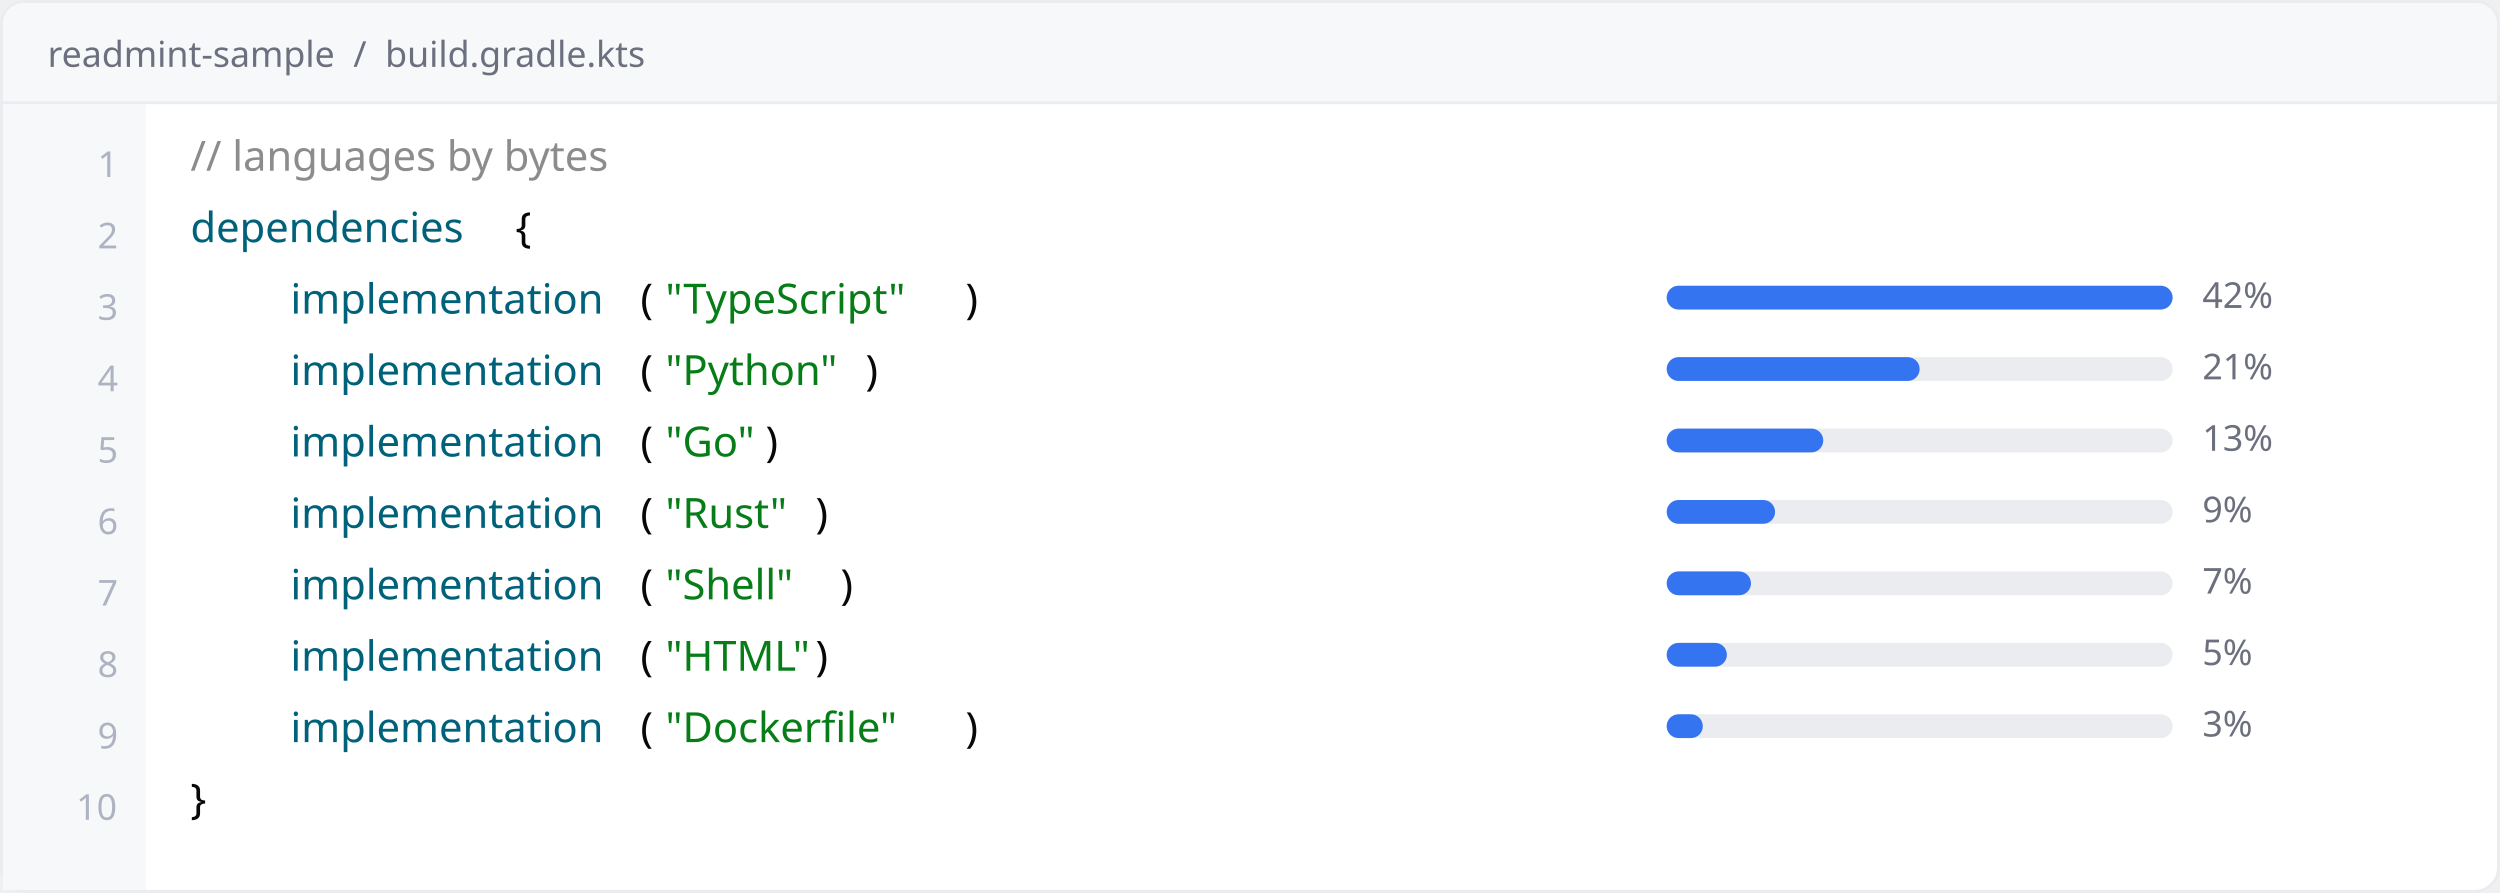
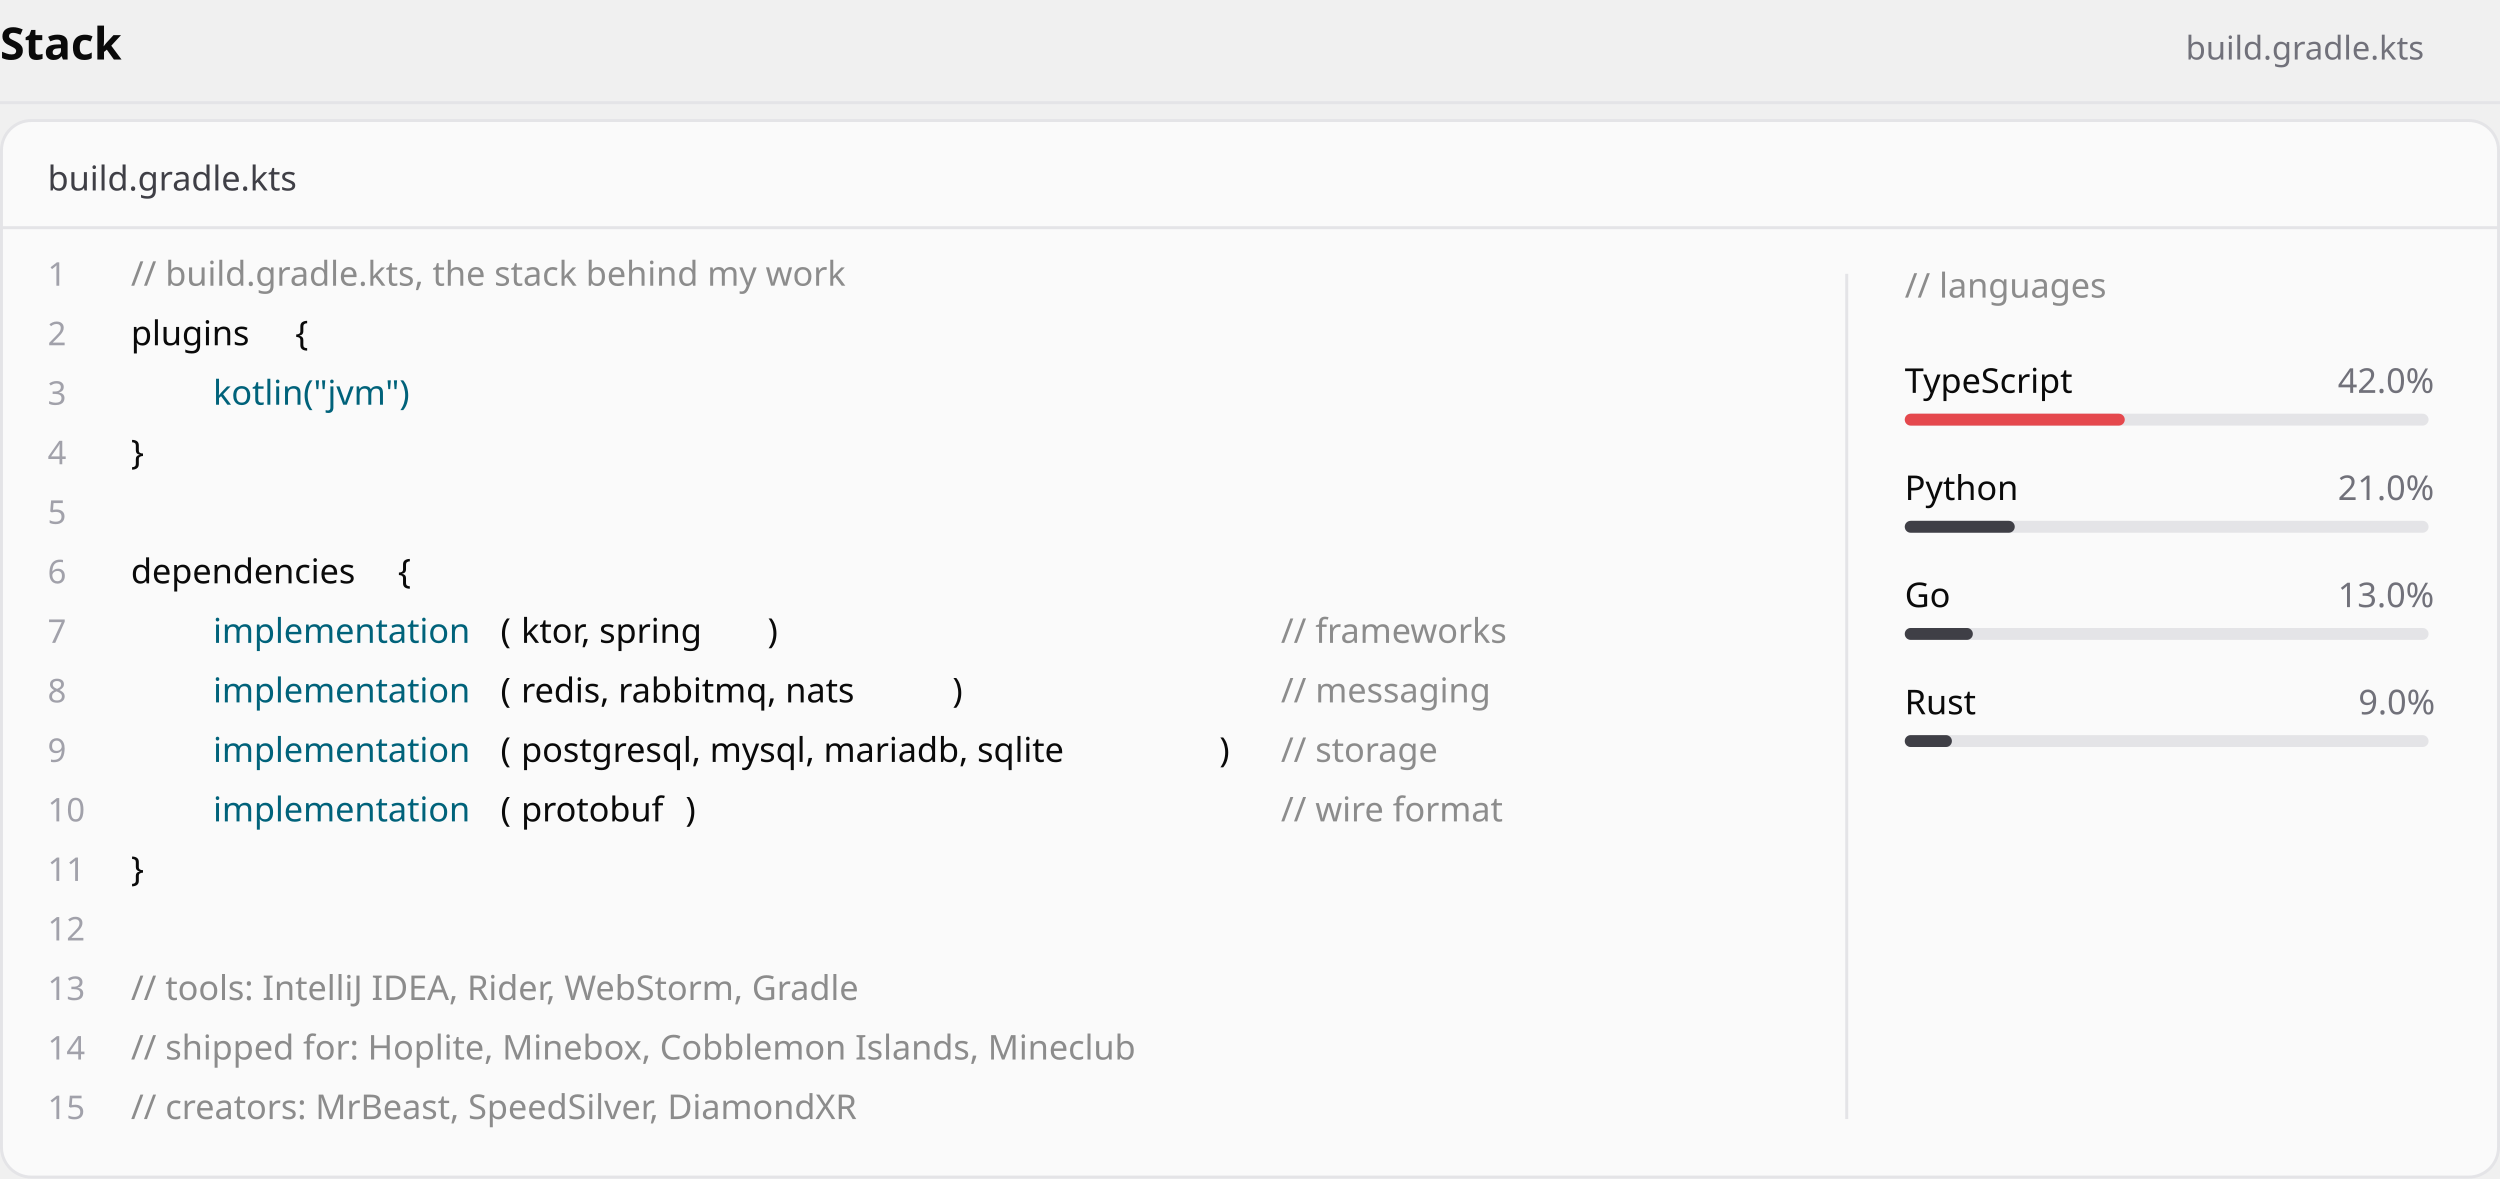
- <svg xmlns="http://www.w3.org/2000/svg" width="840" height="300" viewBox="0 0 840 300" role="img">
+ <svg xmlns="http://www.w3.org/2000/svg" width="840" height="396" viewBox="0 0 840 396" role="img">
  <defs>
-     <style>@font-face{font-family:"Geist";src:url(data:font/woff;sha256=73d9826380847b25142df1038cb6e9105f1594ec20f446cde0f8b228754f2cb7);font-weight:400;font-style:normal}@font-face{font-family:"Geist Mono";src:url(data:font/woff;sha256=1fe98a15aec347332bfa6d9d202bf51e6dff4e1bb86d58716abcc2d4f842eebe);font-weight:400;font-style:normal}</style>
+     <style>@font-face{font-family:"Geist";src:url(data:font/woff;sha256=468de3e990e484b53c9d82ea4ec833384daa09bece234237c42bffe1bcaabb05);font-weight:600;font-style:normal}@font-face{font-family:"Geist Mono";src:url(data:font/woff;sha256=5a423d1e834a47f3b937c39e5745b0318129683c8a5c87498ee13be6851303f0);font-weight:400;font-style:normal}</style>
    <clipPath id="id0">
-       <rect width="240" height="170" />
+       <rect width="73.92" height="4" />
+     </clipPath>
+     <clipPath id="id1">
+       <rect width="36.96" height="4" />
+     </clipPath>
+     <clipPath id="id2">
+       <rect width="22.88" height="4" />
+     </clipPath>
+     <clipPath id="id3">
+       <rect width="15.84" height="4" />
    </clipPath>
  </defs>
  <g>
-     <rect x="0.5" y="0.5" width="839" height="299" rx="8" fill="#ffffff" stroke="#ebecf0" stroke-width="1" />
-     <rect x="1" y="1" width="838" height="33" rx="7" fill="#f7f8fa" />
-     <rect x="1" y="18" width="838" height="16" fill="#f7f8fa" />
-     <rect x="1" y="34" width="838" height="1" fill="#ebecf0" />
-     <rect x="1" y="35" width="48" height="264" fill="#f7f8fa" />
-     <text xml:space="preserve" text-rendering="geometricPrecision" font-family="'Geist'" font-weight="400" font-size="12" fill="#6c707e">
-       <tspan x="16 20.068 26.848 33.388 40.6 51.052 54.052 60.544 64.888 69.916 76.204 82.768 93.052 100.132 103.264 109.996 112.996 115.996 121.756 124.756 127.756 134.776 141.496 144.304 147.436 154.576 156.988 164.116 168.184 174.724 181.744 184.876 191.608 194.02 200.464 204.976" y="22.46">readmint-sample  /  build.gradle.kts</tspan>
-     </text>
-     <text xml:space="preserve" text-rendering="geometricPrecision" font-family="'Geist Mono'" font-weight="400" font-size="12" fill="#aeb3c2">
-       <tspan x="32.8" y="59.46">1</tspan>
-     </text>
-     <text xml:space="preserve" text-rendering="geometricPrecision" font-family="'Geist Mono'" font-weight="400" font-size="12" fill="#aeb3c2">
-       <tspan x="32.8" y="83.46">2</tspan>
-     </text>
-     <text xml:space="preserve" text-rendering="geometricPrecision" font-family="'Geist Mono'" font-weight="400" font-size="12" fill="#aeb3c2">
-       <tspan x="32.8" y="107.46">3</tspan>
-     </text>
-     <text xml:space="preserve" text-rendering="geometricPrecision" font-family="'Geist Mono'" font-weight="400" font-size="12" fill="#aeb3c2">
-       <tspan x="32.8" y="131.46">4</tspan>
-     </text>
-     <text xml:space="preserve" text-rendering="geometricPrecision" font-family="'Geist Mono'" font-weight="400" font-size="12" fill="#aeb3c2">
-       <tspan x="32.8" y="155.46">5</tspan>
-     </text>
-     <text xml:space="preserve" text-rendering="geometricPrecision" font-family="'Geist Mono'" font-weight="400" font-size="12" fill="#aeb3c2">
-       <tspan x="32.8" y="179.46">6</tspan>
-     </text>
-     <text xml:space="preserve" text-rendering="geometricPrecision" font-family="'Geist Mono'" font-weight="400" font-size="12" fill="#aeb3c2">
-       <tspan x="32.8" y="203.46">7</tspan>
-     </text>
-     <text xml:space="preserve" text-rendering="geometricPrecision" font-family="'Geist Mono'" font-weight="400" font-size="12" fill="#aeb3c2">
-       <tspan x="32.8" y="227.46">8</tspan>
-     </text>
-     <text xml:space="preserve" text-rendering="geometricPrecision" font-family="'Geist Mono'" font-weight="400" font-size="12" fill="#aeb3c2">
-       <tspan x="32.8" y="251.46">9</tspan>
-     </text>
-     <text xml:space="preserve" text-rendering="geometricPrecision" font-family="'Geist Mono'" font-weight="400" font-size="12" fill="#aeb3c2">
-       <tspan x="25.6 32.8" y="275.46">10</tspan>
-     </text>
-     <text xml:space="preserve" text-rendering="geometricPrecision" font-family="'Geist Mono'" font-weight="400" font-size="14" fill="#8c8c8c">
-       <tspan x="64 72.4 80.8 89.2 97.6 106 114.4 122.8 131.2 139.6 148 156.4 164.8 173.2 181.6 190 198.4 206.8 215.2 223.6 232" y="57.37">// languages by bytes</tspan>
-     </text>
-     <text xml:space="preserve" text-rendering="geometricPrecision" font-family="'Geist Mono'" font-weight="400" font-size="14" fill="#00627a">
-       <tspan x="64 72.4 80.8 89.2 97.6 106 114.4 122.8 131.2 139.6 148 156.4" y="81.37">dependencies</tspan>
-     </text>
-     <text xml:space="preserve" text-rendering="geometricPrecision" font-family="'Geist Mono'" font-weight="400" font-size="14" fill="#080808">
-       <tspan x="173.2" y="81.37">{</tspan>
-     </text>
-     <g transform="translate(97.6 92)">
-       <text xml:space="preserve" text-rendering="geometricPrecision" font-family="'Geist Mono'" font-weight="400" font-size="14" fill="#00627a">
-         <tspan x="0 8.4 16.8 25.2 33.6 42 50.4 58.8 67.2 75.6 84 92.4 100.8 109.2" y="13.37">implementation</tspan>
-       </text>
-       <text xml:space="preserve" text-rendering="geometricPrecision" font-family="'Geist Mono'" font-weight="400" font-size="14" fill="#080808">
-         <tspan x="117.6" y="13.37">(</tspan>
-       </text>
-       <text xml:space="preserve" text-rendering="geometricPrecision" font-family="'Geist Mono'" font-weight="400" font-size="14" fill="#067d17">
-         <tspan x="126 134.4 142.8 151.2 159.6 168 176.4 184.8 193.2 201.6 210 218.4" y="13.37">"TypeScript"</tspan>
-       </text>
-       <text xml:space="preserve" text-rendering="geometricPrecision" font-family="'Geist Mono'" font-weight="400" font-size="14" fill="#080808">
-         <tspan x="226.8" y="13.37">)</tspan>
-       </text>
-     </g>
-     <g transform="translate(97.6 116)">
-       <text xml:space="preserve" text-rendering="geometricPrecision" font-family="'Geist Mono'" font-weight="400" font-size="14" fill="#00627a">
-         <tspan x="0 8.4 16.8 25.2 33.6 42 50.4 58.8 67.2 75.6 84 92.4 100.8 109.2" y="13.37">implementation</tspan>
-       </text>
-       <text xml:space="preserve" text-rendering="geometricPrecision" font-family="'Geist Mono'" font-weight="400" font-size="14" fill="#080808">
-         <tspan x="117.6" y="13.37">(</tspan>
-       </text>
-       <text xml:space="preserve" text-rendering="geometricPrecision" font-family="'Geist Mono'" font-weight="400" font-size="14" fill="#067d17">
-         <tspan x="126 134.4 142.8 151.2 159.6 168 176.4 184.8" y="13.37">"Python"</tspan>
-       </text>
-       <text xml:space="preserve" text-rendering="geometricPrecision" font-family="'Geist Mono'" font-weight="400" font-size="14" fill="#080808">
-         <tspan x="193.2" y="13.37">)</tspan>
-       </text>
-     </g>
-     <g transform="translate(97.6 140)">
-       <text xml:space="preserve" text-rendering="geometricPrecision" font-family="'Geist Mono'" font-weight="400" font-size="14" fill="#00627a">
-         <tspan x="0 8.4 16.8 25.2 33.6 42 50.4 58.8 67.2 75.6 84 92.4 100.8 109.2" y="13.37">implementation</tspan>
-       </text>
-       <text xml:space="preserve" text-rendering="geometricPrecision" font-family="'Geist Mono'" font-weight="400" font-size="14" fill="#080808">
-         <tspan x="117.6" y="13.37">(</tspan>
-       </text>
-       <text xml:space="preserve" text-rendering="geometricPrecision" font-family="'Geist Mono'" font-weight="400" font-size="14" fill="#067d17">
-         <tspan x="126 134.4 142.8 151.2" y="13.37">"Go"</tspan>
-       </text>
-       <text xml:space="preserve" text-rendering="geometricPrecision" font-family="'Geist Mono'" font-weight="400" font-size="14" fill="#080808">
-         <tspan x="159.6" y="13.37">)</tspan>
-       </text>
-     </g>
-     <g transform="translate(97.6 164)">
-       <text xml:space="preserve" text-rendering="geometricPrecision" font-family="'Geist Mono'" font-weight="400" font-size="14" fill="#00627a">
-         <tspan x="0 8.4 16.8 25.2 33.6 42 50.4 58.8 67.2 75.6 84 92.4 100.8 109.2" y="13.37">implementation</tspan>
-       </text>
-       <text xml:space="preserve" text-rendering="geometricPrecision" font-family="'Geist Mono'" font-weight="400" font-size="14" fill="#080808">
-         <tspan x="117.6" y="13.37">(</tspan>
-       </text>
-       <text xml:space="preserve" text-rendering="geometricPrecision" font-family="'Geist Mono'" font-weight="400" font-size="14" fill="#067d17">
-         <tspan x="126 134.4 142.8 151.2 159.6 168" y="13.37">"Rust"</tspan>
-       </text>
-       <text xml:space="preserve" text-rendering="geometricPrecision" font-family="'Geist Mono'" font-weight="400" font-size="14" fill="#080808">
-         <tspan x="176.4" y="13.37">)</tspan>
-       </text>
-     </g>
-     <g transform="translate(97.6 188)">
-       <text xml:space="preserve" text-rendering="geometricPrecision" font-family="'Geist Mono'" font-weight="400" font-size="14" fill="#00627a">
-         <tspan x="0 8.4 16.8 25.2 33.6 42 50.4 58.8 67.2 75.6 84 92.4 100.8 109.2" y="13.37">implementation</tspan>
-       </text>
-       <text xml:space="preserve" text-rendering="geometricPrecision" font-family="'Geist Mono'" font-weight="400" font-size="14" fill="#080808">
-         <tspan x="117.6" y="13.37">(</tspan>
-       </text>
-       <text xml:space="preserve" text-rendering="geometricPrecision" font-family="'Geist Mono'" font-weight="400" font-size="14" fill="#067d17">
-         <tspan x="126 134.4 142.8 151.2 159.6 168 176.4" y="13.37">"Shell"</tspan>
-       </text>
-       <text xml:space="preserve" text-rendering="geometricPrecision" font-family="'Geist Mono'" font-weight="400" font-size="14" fill="#080808">
-         <tspan x="184.8" y="13.37">)</tspan>
-       </text>
-     </g>
-     <g transform="translate(97.6 212)">
-       <text xml:space="preserve" text-rendering="geometricPrecision" font-family="'Geist Mono'" font-weight="400" font-size="14" fill="#00627a">
-         <tspan x="0 8.4 16.8 25.2 33.6 42 50.4 58.8 67.2 75.6 84 92.4 100.8 109.2" y="13.37">implementation</tspan>
-       </text>
-       <text xml:space="preserve" text-rendering="geometricPrecision" font-family="'Geist Mono'" font-weight="400" font-size="14" fill="#080808">
-         <tspan x="117.6" y="13.37">(</tspan>
-       </text>
-       <text xml:space="preserve" text-rendering="geometricPrecision" font-family="'Geist Mono'" font-weight="400" font-size="14" fill="#067d17">
-         <tspan x="126 134.4 142.8 151.2 159.6 168" y="13.37">"HTML"</tspan>
-       </text>
-       <text xml:space="preserve" text-rendering="geometricPrecision" font-family="'Geist Mono'" font-weight="400" font-size="14" fill="#080808">
-         <tspan x="176.4" y="13.37">)</tspan>
-       </text>
-     </g>
-     <g transform="translate(97.6 236)">
-       <text xml:space="preserve" text-rendering="geometricPrecision" font-family="'Geist Mono'" font-weight="400" font-size="14" fill="#00627a">
-         <tspan x="0 8.4 16.8 25.2 33.6 42 50.4 58.8 67.2 75.6 84 92.4 100.8 109.2" y="13.37">implementation</tspan>
-       </text>
-       <text xml:space="preserve" text-rendering="geometricPrecision" font-family="'Geist Mono'" font-weight="400" font-size="14" fill="#080808">
-         <tspan x="117.6" y="13.37">(</tspan>
-       </text>
-       <text xml:space="preserve" text-rendering="geometricPrecision" font-family="'Geist Mono'" font-weight="400" font-size="14" fill="#067d17">
-         <tspan x="126 134.4 142.8 151.2 159.6 168 176.4 184.8 193.2 201.6 210 218.4" y="13.37">"Dockerfile"</tspan>
-       </text>
-       <text xml:space="preserve" text-rendering="geometricPrecision" font-family="'Geist Mono'" font-weight="400" font-size="14" fill="#080808">
-         <tspan x="226.8" y="13.37">)</tspan>
-       </text>
-     </g>
-     <g transform="translate(560 92)" clip-path="url(#id0)">
-       <g>
-         <rect x="0" y="4" width="170" height="8" rx="4" fill="#ebecf0" />
-         <rect x="0" y="4" width="170" height="8" rx="4" fill="#3574f0" />
-         <text xml:space="preserve" text-rendering="geometricPrecision" font-family="'Geist Mono'" font-weight="400" font-size="12" fill="#6c707e">
-           <tspan x="180 187.2 194.4" y="11.46">42%</tspan>
-         </text>
-       </g>
-       <g transform="translate(0 24)">
-         <rect x="0" y="4" width="170" height="8" rx="4" fill="#ebecf0" />
-         <rect x="0" y="4" width="85" height="8" rx="4" fill="#3574f0" />
-         <text xml:space="preserve" text-rendering="geometricPrecision" font-family="'Geist Mono'" font-weight="400" font-size="12" fill="#6c707e">
-           <tspan x="180 187.2 194.4" y="11.46">21%</tspan>
-         </text>
-       </g>
-       <g transform="translate(0 48)">
-         <rect x="0" y="4" width="170" height="8" rx="4" fill="#ebecf0" />
-         <rect x="0" y="4" width="52.619" height="8" rx="4" fill="#3574f0" />
-         <text xml:space="preserve" text-rendering="geometricPrecision" font-family="'Geist Mono'" font-weight="400" font-size="12" fill="#6c707e">
-           <tspan x="180 187.2 194.4" y="11.46">13%</tspan>
-         </text>
-       </g>
-       <g transform="translate(0 72)">
-         <rect x="0" y="4" width="170" height="8" rx="4" fill="#ebecf0" />
-         <rect x="0" y="4" width="36.429" height="8" rx="4" fill="#3574f0" />
-         <text xml:space="preserve" text-rendering="geometricPrecision" font-family="'Geist Mono'" font-weight="400" font-size="12" fill="#6c707e">
-           <tspan x="180 187.2" y="11.46">9%</tspan>
-         </text>
-       </g>
-       <g transform="translate(0 96)">
-         <rect x="0" y="4" width="170" height="8" rx="4" fill="#ebecf0" />
-         <rect x="0" y="4" width="28.333" height="8" rx="4" fill="#3574f0" />
-         <text xml:space="preserve" text-rendering="geometricPrecision" font-family="'Geist Mono'" font-weight="400" font-size="12" fill="#6c707e">
-           <tspan x="180 187.2" y="11.46">7%</tspan>
-         </text>
-       </g>
-       <g transform="translate(0 120)">
-         <rect x="0" y="4" width="170" height="8" rx="4" fill="#ebecf0" />
-         <rect x="0" y="4" width="20.238" height="8" rx="4" fill="#3574f0" />
-         <text xml:space="preserve" text-rendering="geometricPrecision" font-family="'Geist Mono'" font-weight="400" font-size="12" fill="#6c707e">
-           <tspan x="180 187.2" y="11.46">5%</tspan>
-         </text>
-       </g>
-       <g transform="translate(0 144)">
-         <rect x="0" y="4" width="170" height="8" rx="4" fill="#ebecf0" />
-         <rect x="0" y="4" width="12.143" height="8" rx="4" fill="#3574f0" />
-         <text xml:space="preserve" text-rendering="geometricPrecision" font-family="'Geist Mono'" font-weight="400" font-size="12" fill="#6c707e">
-           <tspan x="180 187.2" y="11.46">3%</tspan>
-         </text>
-       </g>
-       <g transform="translate(0 0)">
-         <rect x="240" y="0" width="240" height="170" fill="#ffffff" />
-       </g>
-     </g>
-     <text xml:space="preserve" text-rendering="geometricPrecision" font-family="'Geist Mono'" font-weight="400" font-size="14" fill="#080808">
-       <tspan x="64" y="273.37">}</tspan>
-     </text>
+     <text xml:space="preserve" text-rendering="geometricPrecision" font-family="'Geist'" font-weight="600" font-size="15" fill="#0a0a0a">
+       <tspan x="0 9.54 15.675 24.105 32.505" y="20">Stack</tspan>
+     </text>
+     <text xml:space="preserve" text-rendering="geometricPrecision" font-family="'Geist Mono'" font-weight="400" font-size="11" fill="#71717a">
+       <tspan x="734.4 741 747.6 754.2 760.8 767.4 774 780.6 787.2 793.8 800.4 807 813.6 820.2 826.8 833.4" y="20">build.gradle.kts</tspan>
+     </text>
+     <rect x="0" y="34" width="840" height="1" fill="#e4e4e7" />
+     <rect x="0.5" y="40.5" width="839" height="355" rx="10" fill="#fafafa" stroke="#e4e4e7" stroke-width="1" />
+     <text xml:space="preserve" text-rendering="geometricPrecision" font-family="'Geist Mono'" font-weight="400" font-size="11.5" fill="#3f3f46">
+       <tspan x="16 22.9 29.8 36.7 43.6 50.5 57.4 64.3 71.2 78.1 85 91.9 98.8 105.7 112.6 119.5" y="64">build.gradle.kts</tspan>
+     </text>
+     <rect x="0" y="76" width="840" height="1" fill="#e4e4e7" />
+     <g>
+       <text xml:space="preserve" text-rendering="geometricPrecision" font-family="'Geist Mono'" font-weight="400" font-size="11" fill="#a1a1aa">
+         <tspan x="16" y="96">1</tspan>
+       </text>
+     </g>
+     <g>
+       <text xml:space="preserve" text-rendering="geometricPrecision" font-family="'Geist Mono'" font-weight="400" font-size="11" fill="#a1a1aa">
+         <tspan x="16" y="116">2</tspan>
+       </text>
+     </g>
+     <g>
+       <text xml:space="preserve" text-rendering="geometricPrecision" font-family="'Geist Mono'" font-weight="400" font-size="11" fill="#a1a1aa">
+         <tspan x="16" y="136">3</tspan>
+       </text>
+     </g>
+     <g>
+       <text xml:space="preserve" text-rendering="geometricPrecision" font-family="'Geist Mono'" font-weight="400" font-size="11" fill="#a1a1aa">
+         <tspan x="16" y="156">4</tspan>
+       </text>
+     </g>
+     <g>
+       <text xml:space="preserve" text-rendering="geometricPrecision" font-family="'Geist Mono'" font-weight="400" font-size="11" fill="#a1a1aa">
+         <tspan x="16" y="176">5</tspan>
+       </text>
+     </g>
+     <g>
+       <text xml:space="preserve" text-rendering="geometricPrecision" font-family="'Geist Mono'" font-weight="400" font-size="11" fill="#a1a1aa">
+         <tspan x="16" y="196">6</tspan>
+       </text>
+     </g>
+     <g>
+       <text xml:space="preserve" text-rendering="geometricPrecision" font-family="'Geist Mono'" font-weight="400" font-size="11" fill="#a1a1aa">
+         <tspan x="16" y="216">7</tspan>
+       </text>
+     </g>
+     <g>
+       <text xml:space="preserve" text-rendering="geometricPrecision" font-family="'Geist Mono'" font-weight="400" font-size="11" fill="#a1a1aa">
+         <tspan x="16" y="236">8</tspan>
+       </text>
+     </g>
+     <g>
+       <text xml:space="preserve" text-rendering="geometricPrecision" font-family="'Geist Mono'" font-weight="400" font-size="11" fill="#a1a1aa">
+         <tspan x="16" y="256">9</tspan>
+       </text>
+     </g>
+     <g>
+       <text xml:space="preserve" text-rendering="geometricPrecision" font-family="'Geist Mono'" font-weight="400" font-size="11" fill="#a1a1aa">
+         <tspan x="16 22.6" y="276">10</tspan>
+       </text>
+     </g>
+     <g>
+       <text xml:space="preserve" text-rendering="geometricPrecision" font-family="'Geist Mono'" font-weight="400" font-size="11" fill="#a1a1aa">
+         <tspan x="16 22.6" y="296">11</tspan>
+       </text>
+     </g>
+     <g>
+       <text xml:space="preserve" text-rendering="geometricPrecision" font-family="'Geist Mono'" font-weight="400" font-size="11" fill="#a1a1aa">
+         <tspan x="16 22.6" y="316">12</tspan>
+       </text>
+     </g>
+     <g>
+       <text xml:space="preserve" text-rendering="geometricPrecision" font-family="'Geist Mono'" font-weight="400" font-size="11" fill="#a1a1aa">
+         <tspan x="16 22.6" y="336">13</tspan>
+       </text>
+     </g>
+     <g>
+       <text xml:space="preserve" text-rendering="geometricPrecision" font-family="'Geist Mono'" font-weight="400" font-size="11" fill="#a1a1aa">
+         <tspan x="16 22.6" y="356">14</tspan>
+       </text>
+     </g>
+     <g>
+       <text xml:space="preserve" text-rendering="geometricPrecision" font-family="'Geist Mono'" font-weight="400" font-size="11" fill="#a1a1aa">
+         <tspan x="16 22.6" y="376">15</tspan>
+       </text>
+     </g>
+     <text xml:space="preserve" text-rendering="geometricPrecision" font-family="'Geist Mono'" font-weight="400" font-size="11.5" fill="#8c8c8c">
+       <tspan x="44 50.9 57.8 64.7 71.6 78.5 85.4 92.3 99.2 106.1 113 119.9 126.8 133.7 140.6 147.5 154.4 161.3 168.2 175.1 182 188.9 195.8 202.7 209.6 216.5 223.4 230.3 237.2 244.1 251 257.9 264.8 271.7 278.6 285.5 292.4 299.3 306.2 313.1 320 326.9 333.8 340.7 347.6" y="96">// build.gradle.kts, the stack behind my work</tspan>
+     </text>
+     <g>
+       <text xml:space="preserve" text-rendering="geometricPrecision" font-family="'Geist Mono'" font-weight="400" font-size="11.5" fill="#0a0a0a">
+         <tspan x="44 50.9 57.8 64.7 71.6 78.5 85.4" y="116">plugins</tspan>
+       </text>
+       <text xml:space="preserve" text-rendering="geometricPrecision" font-family="'Geist Mono'" font-weight="400" font-size="11.5" fill="#0a0a0a">
+         <tspan x="99.2" y="116">{</tspan>
+       </text>
+       <text xml:space="preserve" text-rendering="geometricPrecision" font-family="'Geist Mono'" font-weight="400" font-size="11.5" fill="#00627a">
+         <tspan x="71.6 78.5 85.4 92.3 99.2 106.1 113 119.9 126.8 133.7 140.6 147.5 154.4" y="135.999">kotlin("jvm")</tspan>
+       </text>
+       <text xml:space="preserve" text-rendering="geometricPrecision" font-family="'Geist Mono'" font-weight="400" font-size="11.5" fill="#0a0a0a">
+         <tspan x="44" y="156.001">}</tspan>
+       </text>
+     </g>
+     <g>
+       <text xml:space="preserve" text-rendering="geometricPrecision" font-family="'Geist Mono'" font-weight="400" font-size="11.5" fill="#0a0a0a">
+         <tspan x="44 50.9 57.8 64.7 71.6 78.5 85.4 92.3 99.2 106.1 113 119.9" y="196.001">dependencies</tspan>
+       </text>
+       <text xml:space="preserve" text-rendering="geometricPrecision" font-family="'Geist Mono'" font-weight="400" font-size="11.5" fill="#0a0a0a">
+         <tspan x="133.7" y="196.001">{</tspan>
+       </text>
+       <g>
+         <text xml:space="preserve" text-rendering="geometricPrecision" font-family="'Geist Mono'" font-weight="400" font-size="11.5" fill="#00627a">
+           <tspan x="71.6 78.5 85.4 92.3 99.2 106.1 113 119.9 126.8 133.7 140.6 147.5 154.4 161.3" y="216.001">implementation</tspan>
+         </text>
+         <text xml:space="preserve" text-rendering="geometricPrecision" font-family="'Geist Mono'" font-weight="400" font-size="11.5" fill="#0a0a0a">
+           <tspan x="168.2" y="216.001">(</tspan>
+         </text>
+         <text xml:space="preserve" text-rendering="geometricPrecision" font-family="'Geist Mono'" font-weight="400" font-size="11.5" fill="#0a0a0a">
+           <tspan x="175.1 182 188.9 195.8 202.7 209.6 216.5 223.4 230.3 237.2 244.1 251" y="216.001">ktor, spring</tspan>
+         </text>
+         <text xml:space="preserve" text-rendering="geometricPrecision" font-family="'Geist Mono'" font-weight="400" font-size="11.5" fill="#0a0a0a">
+           <tspan x="257.9" y="216.001">)</tspan>
+         </text>
+         <text xml:space="preserve" text-rendering="geometricPrecision" font-family="'Geist Mono'" font-weight="400" font-size="11.5" fill="#8c8c8c">
+           <tspan x="430.4 437.3 444.2 451.1 458 464.9 471.8 478.7 485.6 492.5 499.4 506.3 513.2" y="216.001">// frameworks</tspan>
+         </text>
+       </g>
+       <g>
+         <text xml:space="preserve" text-rendering="geometricPrecision" font-family="'Geist Mono'" font-weight="400" font-size="11.5" fill="#00627a">
+           <tspan x="71.6 78.5 85.4 92.3 99.2 106.1 113 119.9 126.8 133.7 140.6 147.5 154.4 161.3" y="236.001">implementation</tspan>
+         </text>
+         <text xml:space="preserve" text-rendering="geometricPrecision" font-family="'Geist Mono'" font-weight="400" font-size="11.5" fill="#0a0a0a">
+           <tspan x="168.2" y="236.001">(</tspan>
+         </text>
+         <text xml:space="preserve" text-rendering="geometricPrecision" font-family="'Geist Mono'" font-weight="400" font-size="11.5" fill="#0a0a0a">
+           <tspan x="175.1 182 188.9 195.8 202.7 209.6 216.5 223.4 230.3 237.2 244.1 251 257.9 264.8 271.7 278.6 285.5 292.4 299.3 306.2 313.1" y="236.001">redis, rabbitmq, nats</tspan>
+         </text>
+         <text xml:space="preserve" text-rendering="geometricPrecision" font-family="'Geist Mono'" font-weight="400" font-size="11.5" fill="#0a0a0a">
+           <tspan x="320" y="236.001">)</tspan>
+         </text>
+         <text xml:space="preserve" text-rendering="geometricPrecision" font-family="'Geist Mono'" font-weight="400" font-size="11.5" fill="#8c8c8c">
+           <tspan x="430.4 437.3 444.2 451.1 458 464.9 471.8 478.7 485.6 492.5 499.4 506.3" y="236.001">// messaging</tspan>
+         </text>
+       </g>
+       <g>
+         <text xml:space="preserve" text-rendering="geometricPrecision" font-family="'Geist Mono'" font-weight="400" font-size="11.5" fill="#00627a">
+           <tspan x="71.6 78.5 85.4 92.3 99.2 106.1 113 119.9 126.8 133.7 140.6 147.5 154.4 161.3" y="256.001">implementation</tspan>
+         </text>
+         <text xml:space="preserve" text-rendering="geometricPrecision" font-family="'Geist Mono'" font-weight="400" font-size="11.5" fill="#0a0a0a">
+           <tspan x="168.2" y="256.001">(</tspan>
+         </text>
+         <text xml:space="preserve" text-rendering="geometricPrecision" font-family="'Geist Mono'" font-weight="400" font-size="11.5" fill="#0a0a0a">
+           <tspan x="175.1 182 188.9 195.8 202.7 209.6 216.5 223.4 230.3 237.2 244.1 251 257.9 264.8 271.7 278.6 285.5 292.4 299.3 306.2 313.1 320 326.9 333.8 340.7 347.6 354.5 361.4 368.3 375.2 382.1 389 395.9 402.8" y="256.001">postgresql, mysql, mariadb, sqlite</tspan>
+         </text>
+         <text xml:space="preserve" text-rendering="geometricPrecision" font-family="'Geist Mono'" font-weight="400" font-size="11.5" fill="#0a0a0a">
+           <tspan x="409.7" y="256.001">)</tspan>
+         </text>
+         <text xml:space="preserve" text-rendering="geometricPrecision" font-family="'Geist Mono'" font-weight="400" font-size="11.5" fill="#8c8c8c">
+           <tspan x="430.4 437.3 444.2 451.1 458 464.9 471.8 478.7 485.6 492.5" y="256.001">// storage</tspan>
+         </text>
+       </g>
+       <g>
+         <text xml:space="preserve" text-rendering="geometricPrecision" font-family="'Geist Mono'" font-weight="400" font-size="11.5" fill="#00627a">
+           <tspan x="71.6 78.5 85.4 92.3 99.2 106.1 113 119.9 126.8 133.7 140.6 147.5 154.4 161.3" y="276.001">implementation</tspan>
+         </text>
+         <text xml:space="preserve" text-rendering="geometricPrecision" font-family="'Geist Mono'" font-weight="400" font-size="11.5" fill="#0a0a0a">
+           <tspan x="168.2" y="276.001">(</tspan>
+         </text>
+         <text xml:space="preserve" text-rendering="geometricPrecision" font-family="'Geist Mono'" font-weight="400" font-size="11.5" fill="#0a0a0a">
+           <tspan x="175.1 182 188.9 195.8 202.7 209.6 216.5 223.4" y="276.001">protobuf</tspan>
+         </text>
+         <text xml:space="preserve" text-rendering="geometricPrecision" font-family="'Geist Mono'" font-weight="400" font-size="11.5" fill="#0a0a0a">
+           <tspan x="230.3" y="276.001">)</tspan>
+         </text>
+         <text xml:space="preserve" text-rendering="geometricPrecision" font-family="'Geist Mono'" font-weight="400" font-size="11.5" fill="#8c8c8c">
+           <tspan x="430.4 437.3 444.2 451.1 458 464.9 471.8 478.7 485.6 492.5 499.4 506.3 513.2 520.1" y="276.001">// wire format</tspan>
+         </text>
+       </g>
+       <text xml:space="preserve" text-rendering="geometricPrecision" font-family="'Geist Mono'" font-weight="400" font-size="11.5" fill="#0a0a0a">
+         <tspan x="44" y="296.001">}</tspan>
+       </text>
+     </g>
+     <g>
+       <text xml:space="preserve" text-rendering="geometricPrecision" font-family="'Geist Mono'" font-weight="400" font-size="11.5" fill="#8c8c8c">
+         <tspan x="44 50.9 57.8 64.7 71.6 78.5 85.4 92.3 99.2 106.1 113 119.9 126.8 133.7 140.6 147.5 154.4 161.3 168.2 175.1 182 188.9 195.8 202.7 209.6 216.5 223.4 230.3 237.2 244.1 251 257.9 264.8 271.7 278.6 285.5 292.4 299.3 306.2 313.1 320 326.9 333.8 340.7 347.6 354.5 361.4 368.3" y="336.001">// tools: IntelliJ IDEA, Rider, WebStorm, Gradle</tspan>
+       </text>
+     </g>
+     <g>
+       <text xml:space="preserve" text-rendering="geometricPrecision" font-family="'Geist Mono'" font-weight="400" font-size="11.5" fill="#8c8c8c">
+         <tspan x="44 50.9 57.8 64.7 71.6 78.5 85.4 92.3 99.2 106.1 113 119.9 126.8 133.7 140.6 147.5 154.4 161.3 168.2 175.1 182 188.9 195.8 202.7 209.6 216.5 223.4 230.3 237.2 244.1 251 257.9 264.8 271.7 278.6 285.5 292.4 299.3 306.2 313.1 320 326.9 333.8 340.7 347.6 354.5 361.4 368.3 375.2 382.1 389 395.9 402.8 409.7 416.6 423.5 430.4 437.3 444.2 451.1 458" y="356.001">// shipped for: Hoplite, Minebox, Cobblemon Islands, Mineclub</tspan>
+       </text>
+     </g>
+     <g>
+       <text xml:space="preserve" text-rendering="geometricPrecision" font-family="'Geist Mono'" font-weight="400" font-size="11.5" fill="#8c8c8c">
+         <tspan x="44 50.9 57.8 64.7 71.6 78.5 85.4 92.3 99.2 106.1 113 119.9 126.8 133.7 140.6 147.5 154.4 161.3 168.2 175.1 182 188.9 195.8 202.7 209.6 216.5 223.4 230.3 237.2 244.1 251 257.9 264.8 271.7 278.6 285.5 292.4 299.3 306.2 313.1 320 326.9 333.8 340.7" y="376.001">// creators: MrBeast, SpeedSilver, DiamondXR</tspan>
+       </text>
+     </g>
+     <rect x="620" y="92" width="1" height="284" fill="#e4e4e7" />
+     <text xml:space="preserve" text-rendering="geometricPrecision" font-family="'Geist Mono'" font-weight="400" font-size="11.5" fill="#8c8c8c">
+       <tspan x="640 646.9 653.8 660.7 667.6 674.5 681.4 688.3 695.2 702.1 709 715.9" y="100">// languages</tspan>
+     </text>
+     <g>
+       <text xml:space="preserve" text-rendering="geometricPrecision" font-family="'Geist Mono'" font-weight="400" font-size="11.5" fill="#0a0a0a">
+         <tspan x="640 646.9 653.8 660.7 667.6 674.5 681.4 688.3 695.2 702.1" y="132.001">TypeScript</tspan>
+       </text>
+       <text xml:space="preserve" text-rendering="geometricPrecision" font-family="'Geist Mono'" font-weight="400" font-size="11.5" fill="#71717a">
+         <tspan x="785.5 792.4 799.3 806.2 813.1" y="132.001">42.0%</tspan>
+       </text>
+       <rect x="640" y="139" width="176" height="4" rx="2" fill="#e4e4e7" />
+       <g>
+         <g transform="translate(640 139)" clip-path="url(#id0)">
+           <g transform="translate(-640 -139)">
+             <g transform="translate(0 0)">
+               <rect x="640" y="139" width="73.92" height="4" rx="2" fill="#e5484d" />
+             </g>
+           </g>
+         </g>
+       </g>
+     </g>
+     <g>
+       <text xml:space="preserve" text-rendering="geometricPrecision" font-family="'Geist Mono'" font-weight="400" font-size="11.5" fill="#0a0a0a">
+         <tspan x="640 646.9 653.8 660.7 667.6 674.5" y="168.001">Python</tspan>
+       </text>
+       <text xml:space="preserve" text-rendering="geometricPrecision" font-family="'Geist Mono'" font-weight="400" font-size="11.5" fill="#71717a">
+         <tspan x="785.5 792.4 799.3 806.2 813.1" y="168.001">21.0%</tspan>
+       </text>
+       <rect x="640" y="175" width="176" height="4" rx="2" fill="#e4e4e7" />
+       <g>
+         <g transform="translate(640 175)" clip-path="url(#id1)">
+           <g transform="translate(-640 -175)">
+             <g transform="translate(0 0)">
+               <rect x="640" y="175" width="36.96" height="4" rx="2" fill="#3f3f46" />
+             </g>
+           </g>
+         </g>
+       </g>
+     </g>
+     <g>
+       <text xml:space="preserve" text-rendering="geometricPrecision" font-family="'Geist Mono'" font-weight="400" font-size="11.5" fill="#0a0a0a">
+         <tspan x="640 646.9" y="204.001">Go</tspan>
+       </text>
+       <text xml:space="preserve" text-rendering="geometricPrecision" font-family="'Geist Mono'" font-weight="400" font-size="11.5" fill="#71717a">
+         <tspan x="785.5 792.4 799.3 806.2 813.1" y="204.001">13.0%</tspan>
+       </text>
+       <rect x="640" y="211" width="176" height="4" rx="2" fill="#e4e4e7" />
+       <g>
+         <g transform="translate(640 211)" clip-path="url(#id2)">
+           <g transform="translate(-640 -211)">
+             <g transform="translate(0 0)">
+               <rect x="640" y="211" width="22.88" height="4" rx="2" fill="#3f3f46" />
+             </g>
+           </g>
+         </g>
+       </g>
+     </g>
+     <g>
+       <text xml:space="preserve" text-rendering="geometricPrecision" font-family="'Geist Mono'" font-weight="400" font-size="11.5" fill="#0a0a0a">
+         <tspan x="640 646.9 653.8 660.7" y="240.001">Rust</tspan>
+       </text>
+       <text xml:space="preserve" text-rendering="geometricPrecision" font-family="'Geist Mono'" font-weight="400" font-size="11.5" fill="#71717a">
+         <tspan x="792.4 799.3 806.2 813.1" y="240.001">9.0%</tspan>
+       </text>
+       <rect x="640" y="247" width="176" height="4" rx="2" fill="#e4e4e7" />
+       <g>
+         <g transform="translate(640 247)" clip-path="url(#id3)">
+           <g transform="translate(-640 -247)">
+             <g transform="translate(0 0)">
+               <rect x="640" y="247" width="15.84" height="4" rx="2" fill="#3f3f46" />
+             </g>
+           </g>
+         </g>
+       </g>
+     </g>
  </g>
</svg>
